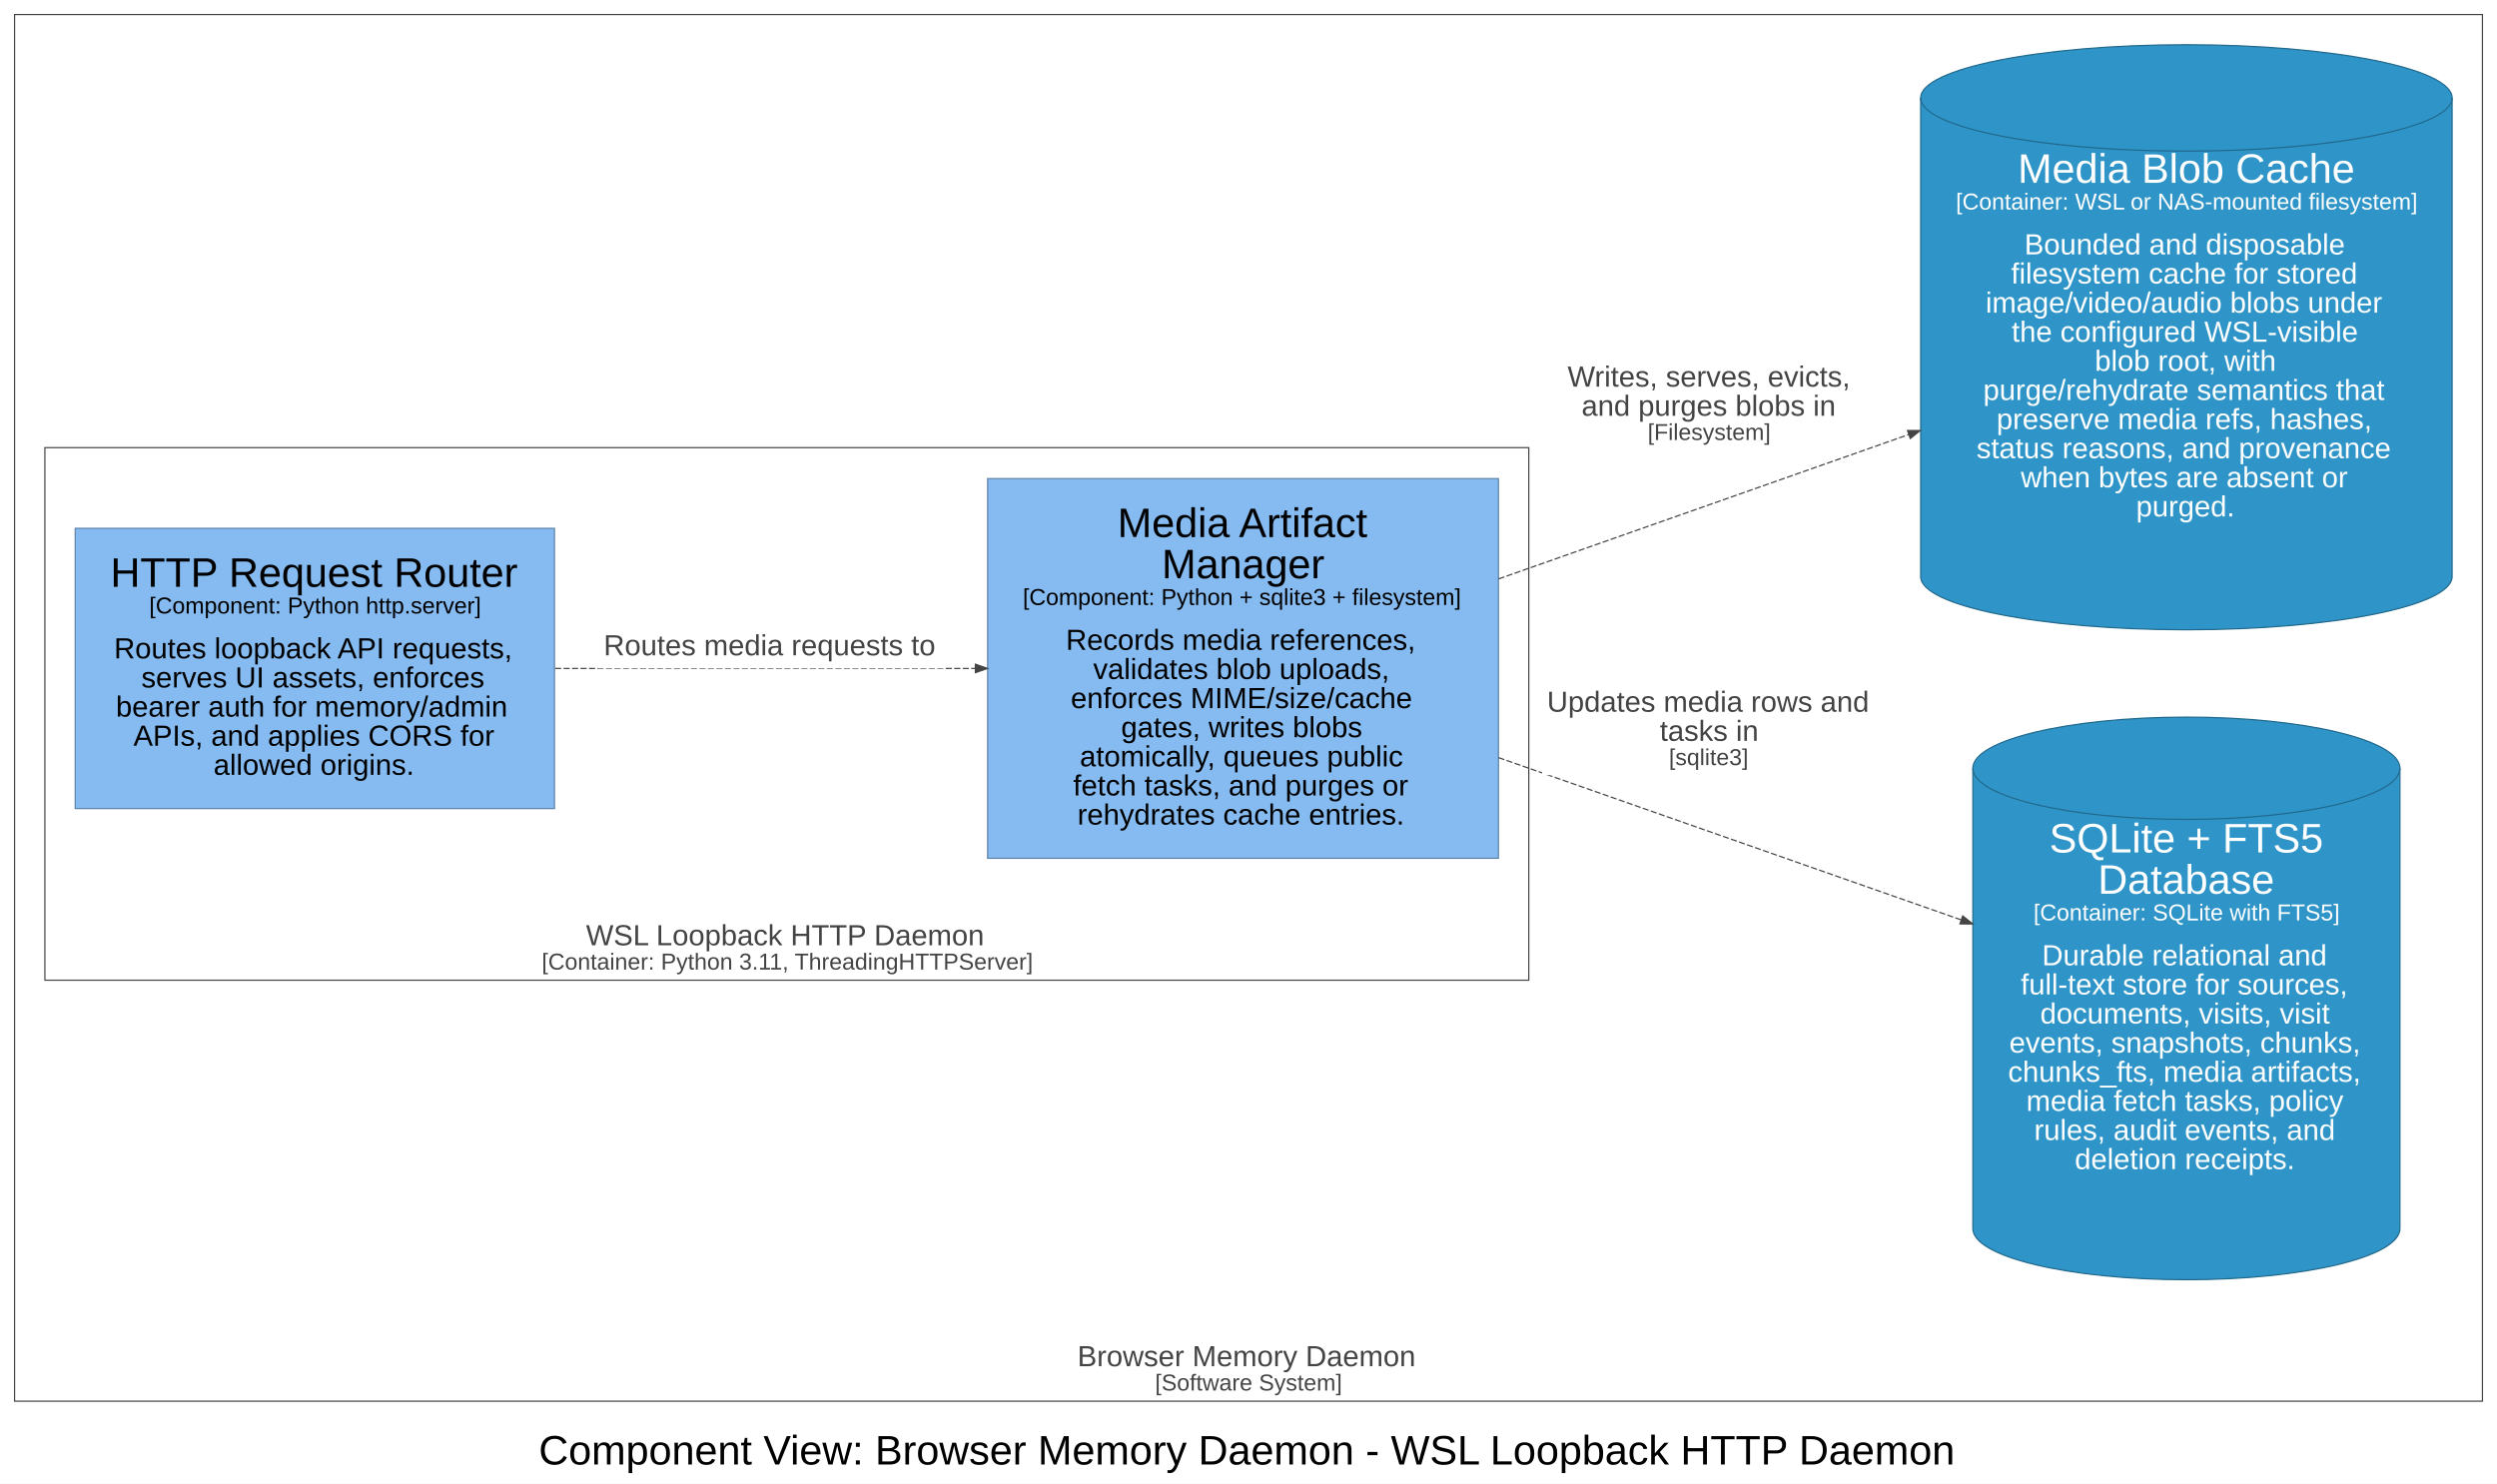
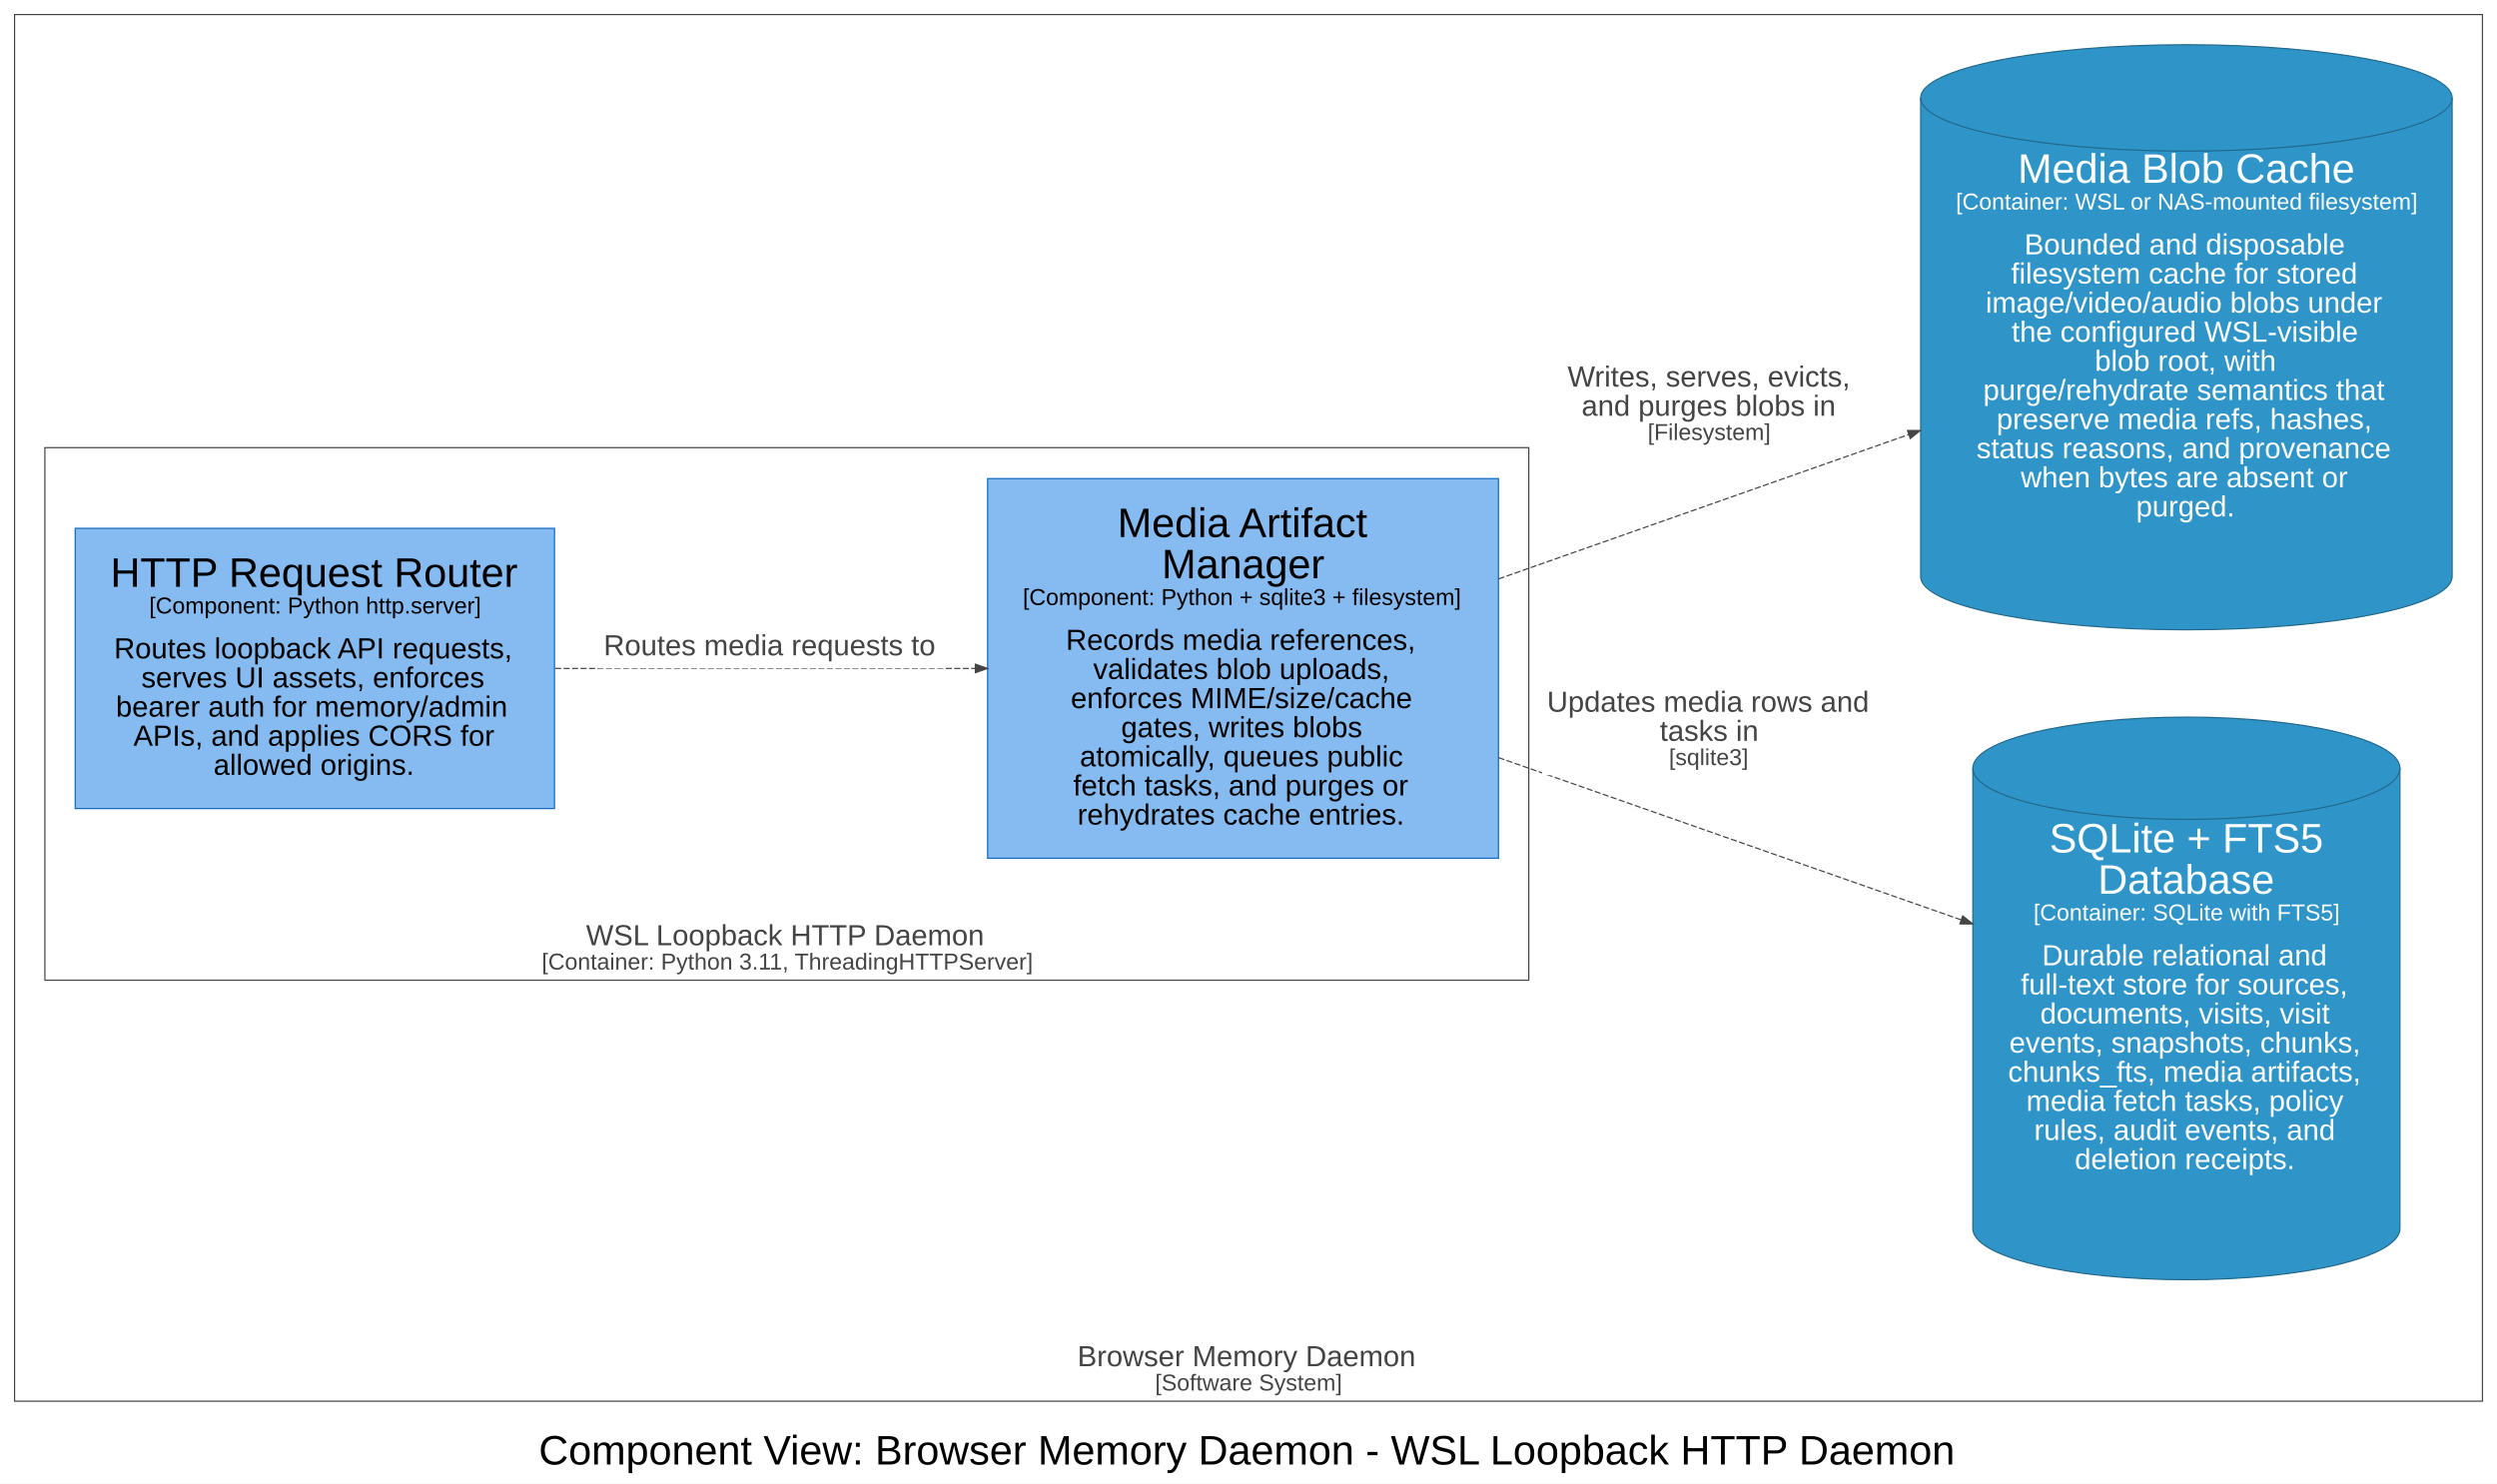
<svg xmlns="http://www.w3.org/2000/svg" width="2058pt" height="1223pt" viewBox="0.00 0.00 2058.00 1223.00">
  <g id="graph0" class="graph" transform="scale(1 1) rotate(0) translate(4 1219)">
    <polygon fill="white" stroke="transparent" points="-4,4 -4,-1219 2054,-1219 2054,4 -4,4" />
    <text text-anchor="start" x="440" y="-11.8" font-family="Arial" font-size="34.00">Component View: Browser Memory Daemon - WSL Loopback HTTP Daemon</text>
    <g id="clust1" class="cluster">
      <polygon fill="none" stroke="#444444" points="8,-64 8,-1207 2042,-1207 2042,-64 8,-64" />
      <text text-anchor="start" x="884" y="-92.8" font-family="Arial" font-size="24.00" fill="#444444">Browser Memory Daemon</text>
      <text text-anchor="start" x="948" y="-72.8" font-family="Arial" font-size="19.00" fill="#444444">[Software System]</text>
    </g>
    <g id="clust2" class="cluster">
      <polygon fill="none" stroke="#444444" points="33,-411 33,-850 1256,-850 1256,-411 33,-411" />
      <text text-anchor="start" x="479" y="-439.8" font-family="Arial" font-size="24.00" fill="#444444">WSL Loopback HTTP Daemon</text>
      <text text-anchor="start" x="442.5" y="-419.8" font-family="Arial" font-size="19.00" fill="#444444">[Container: Python 3.11, ThreadingHTTPServer]</text>
    </g>
    <g id="15" class="node">
-       <polygon fill="#85bbf0" stroke="#5d82a8" points="453,-783.5 58,-783.5 58,-552.5 453,-552.5 453,-783.5" />
+       <polygon fill="#85bbf0" stroke="#1168bd" points="453,-783.5 58,-783.5 58,-552.5 453,-552.5 453,-783.5" />
      <text text-anchor="start" x="87" y="-735.3" font-family="Arial" font-size="34.00" fill="#000000">HTTP Request Router</text>
      <text text-anchor="start" x="119" y="-713.3" font-family="Arial" font-size="19.00" fill="#000000">[Component: Python http.server]</text>
      <text text-anchor="start" x="90" y="-676.3" font-family="Arial" font-size="24.00" fill="#000000">Routes loopback API requests,</text>
      <text text-anchor="start" x="112.5" y="-652.3" font-family="Arial" font-size="24.00" fill="#000000">serves UI assets, enforces</text>
      <text text-anchor="start" x="91.5" y="-628.3" font-family="Arial" font-size="24.00" fill="#000000">bearer auth for memory/admin</text>
      <text text-anchor="start" x="106" y="-604.3" font-family="Arial" font-size="24.00" fill="#000000">APIs, and applies CORS for</text>
      <text text-anchor="start" x="172" y="-580.3" font-family="Arial" font-size="24.00" fill="#000000">allowed origins.</text>
    </g>
    <g id="20" class="node">
-       <polygon fill="#85bbf0" stroke="#5d82a8" points="1231,-824.5 810,-824.5 810,-511.5 1231,-511.5 1231,-824.5" />
+       <polygon fill="#85bbf0" stroke="#1168bd" points="1231,-824.5 810,-824.5 810,-511.5 1231,-511.5 1231,-824.5" />
      <text text-anchor="start" x="917" y="-776.3" font-family="Arial" font-size="34.00" fill="#000000">Media Artifact</text>
      <text text-anchor="start" x="953.5" y="-742.3" font-family="Arial" font-size="34.00" fill="#000000">Manager</text>
      <text text-anchor="start" x="839" y="-720.3" font-family="Arial" font-size="19.00" fill="#000000">[Component: Python + sqlite3 + filesystem]</text>
      <text text-anchor="start" x="874.5" y="-683.3" font-family="Arial" font-size="24.00" fill="#000000">Records media references,</text>
      <text text-anchor="start" x="897" y="-659.3" font-family="Arial" font-size="24.00" fill="#000000">validates blob uploads,</text>
      <text text-anchor="start" x="878.5" y="-635.3" font-family="Arial" font-size="24.00" fill="#000000">enforces MIME/size/cache</text>
      <text text-anchor="start" x="920" y="-611.3" font-family="Arial" font-size="24.00" fill="#000000">gates, writes blobs</text>
      <text text-anchor="start" x="886" y="-587.3" font-family="Arial" font-size="24.00" fill="#000000">atomically, queues public</text>
      <text text-anchor="start" x="880.5" y="-563.3" font-family="Arial" font-size="24.00" fill="#000000">fetch tasks, and purges or</text>
      <text text-anchor="start" x="884" y="-539.3" font-family="Arial" font-size="24.00" fill="#000000">rehydrates cache entries.</text>
    </g>
    <g id="65" class="edge">
      <path fill="none" stroke="#444444" stroke-dasharray="5,2" d="M453.49,-668C559.46,-668 690.46,-668 799.73,-668" />
      <polygon fill="#444444" stroke="#444444" points="799.9,-671.5 809.9,-668 799.9,-664.5 799.9,-671.5" />
      <polygon fill="white" stroke="transparent" points="489,-668 489,-702 774,-702 774,-668 489,-668" />
      <text text-anchor="start" x="493.5" y="-678.8" font-family="Arial" font-size="24.00" fill="#444444">Routes media requests to</text>
    </g>
    <g id="27" class="node">
      <path fill="#2f95c8" stroke="#20688c" d="M1974,-585.72C1974,-608.98 1895.11,-627.88 1798,-627.88 1700.89,-627.88 1622,-608.98 1622,-585.72 1622,-585.72 1622,-206.28 1622,-206.28 1622,-183.02 1700.89,-164.12 1798,-164.12 1895.11,-164.12 1974,-183.02 1974,-206.28 1974,-206.28 1974,-585.72 1974,-585.72" />
      <path fill="none" stroke="#20688c" d="M1974,-585.72C1974,-562.45 1895.11,-543.56 1798,-543.56 1700.89,-543.56 1622,-562.45 1622,-585.72" />
      <text text-anchor="start" x="1685" y="-516.3" font-family="Arial" font-size="34.00" fill="#ffffff">SQLite + FTS5</text>
      <text text-anchor="start" x="1725" y="-482.3" font-family="Arial" font-size="34.00" fill="#ffffff">Database</text>
      <text text-anchor="start" x="1672" y="-460.3" font-family="Arial" font-size="19.00" fill="#ffffff">[Container: SQLite with FTS5]</text>
      <text text-anchor="start" x="1679" y="-423.3" font-family="Arial" font-size="24.00" fill="#ffffff">Durable relational and</text>
      <text text-anchor="start" x="1661.5" y="-399.3" font-family="Arial" font-size="24.00" fill="#ffffff">full-text store for sources,</text>
      <text text-anchor="start" x="1677.5" y="-375.3" font-family="Arial" font-size="24.00" fill="#ffffff">documents, visits, visit</text>
      <text text-anchor="start" x="1652" y="-351.3" font-family="Arial" font-size="24.00" fill="#ffffff">events, snapshots, chunks,</text>
      <text text-anchor="start" x="1651" y="-327.3" font-family="Arial" font-size="24.00" fill="#ffffff">chunks_fts, media artifacts,</text>
      <text text-anchor="start" x="1666" y="-303.3" font-family="Arial" font-size="24.00" fill="#ffffff">media fetch tasks, policy</text>
      <text text-anchor="start" x="1672.5" y="-279.3" font-family="Arial" font-size="24.00" fill="#ffffff">rules, audit events, and</text>
      <text text-anchor="start" x="1706" y="-255.3" font-family="Arial" font-size="24.00" fill="#ffffff">deletion receipts.</text>
    </g>
    <g id="74" class="edge">
      <path fill="none" stroke="#444444" stroke-dasharray="5,2" d="M1231.11,-594.48C1350.11,-552.74 1497.72,-500.97 1612.34,-460.77" />
      <polygon fill="#444444" stroke="#444444" points="1613.65,-464.02 1621.93,-457.4 1611.34,-457.41 1613.65,-464.02" />
      <polygon fill="white" stroke="transparent" points="1267,-580 1267,-655 1543,-655 1543,-580 1267,-580" />
      <text text-anchor="start" x="1271" y="-632.3" font-family="Arial" font-size="24.00" fill="#444444">Updates media rows and</text>
      <text text-anchor="start" x="1364" y="-608.3" font-family="Arial" font-size="24.00" fill="#444444">tasks in</text>
      <text text-anchor="start" x="1371.5" y="-588.3" font-family="Arial" font-size="19.00" fill="#444444">[sqlite3]</text>
    </g>
    <g id="29" class="node">
      <path fill="#2f95c8" stroke="#20688c" d="M2017,-1138.28C2017,-1162.47 1918.84,-1182.13 1798,-1182.13 1677.16,-1182.13 1579,-1162.47 1579,-1138.28 1579,-1138.28 1579,-743.72 1579,-743.72 1579,-719.53 1677.16,-699.87 1798,-699.87 1918.84,-699.87 2017,-719.53 2017,-743.72 2017,-743.72 2017,-1138.28 2017,-1138.28" />
      <path fill="none" stroke="#20688c" d="M2017,-1138.28C2017,-1114.09 1918.84,-1094.44 1798,-1094.44 1677.16,-1094.44 1579,-1114.09 1579,-1138.28" />
      <text text-anchor="start" x="1659" y="-1068.3" font-family="Arial" font-size="34.00" fill="#ffffff">Media Blob Cache</text>
      <text text-anchor="start" x="1608" y="-1046.3" font-family="Arial" font-size="19.00" fill="#ffffff">[Container: WSL or NAS-mounted filesystem]</text>
      <text text-anchor="start" x="1664.5" y="-1009.3" font-family="Arial" font-size="24.00" fill="#ffffff">Bounded and disposable</text>
      <text text-anchor="start" x="1653.5" y="-985.3" font-family="Arial" font-size="24.00" fill="#ffffff">filesystem cache for stored</text>
      <text text-anchor="start" x="1632.5" y="-961.3" font-family="Arial" font-size="24.00" fill="#ffffff">image/video/audio blobs under</text>
      <text text-anchor="start" x="1654" y="-937.3" font-family="Arial" font-size="24.00" fill="#ffffff">the configured WSL-visible</text>
      <text text-anchor="start" x="1722.5" y="-913.3" font-family="Arial" font-size="24.00" fill="#ffffff">blob root, with</text>
      <text text-anchor="start" x="1630.5" y="-889.3" font-family="Arial" font-size="24.00" fill="#ffffff">purge/rehydrate semantics that</text>
      <text text-anchor="start" x="1641.5" y="-865.3" font-family="Arial" font-size="24.00" fill="#ffffff">preserve media refs, hashes,</text>
      <text text-anchor="start" x="1625" y="-841.3" font-family="Arial" font-size="24.00" fill="#ffffff">status reasons, and provenance</text>
      <text text-anchor="start" x="1661.5" y="-817.3" font-family="Arial" font-size="24.00" fill="#ffffff">when bytes are absent or</text>
      <text text-anchor="start" x="1756.5" y="-793.3" font-family="Arial" font-size="24.00" fill="#ffffff">purged.</text>
    </g>
    <g id="75" class="edge">
      <path fill="none" stroke="#444444" stroke-dasharray="5,2" d="M1231.11,-741.79C1335.61,-778.58 1462.18,-823.13 1569.09,-860.77" />
      <polygon fill="#444444" stroke="#444444" points="1568.12,-864.14 1578.71,-864.16 1570.44,-857.53 1568.12,-864.14" />
      <polygon fill="white" stroke="transparent" points="1283.5,-848 1283.5,-923 1526.5,-923 1526.5,-848 1283.5,-848" />
      <text text-anchor="start" x="1288" y="-900.3" font-family="Arial" font-size="24.00" fill="#444444">Writes, serves, evicts,</text>
      <text text-anchor="start" x="1299.5" y="-876.3" font-family="Arial" font-size="24.00" fill="#444444">and purges blobs in</text>
      <text text-anchor="start" x="1354" y="-856.3" font-family="Arial" font-size="19.00" fill="#444444">[Filesystem]</text>
    </g>
  </g>
</svg>
